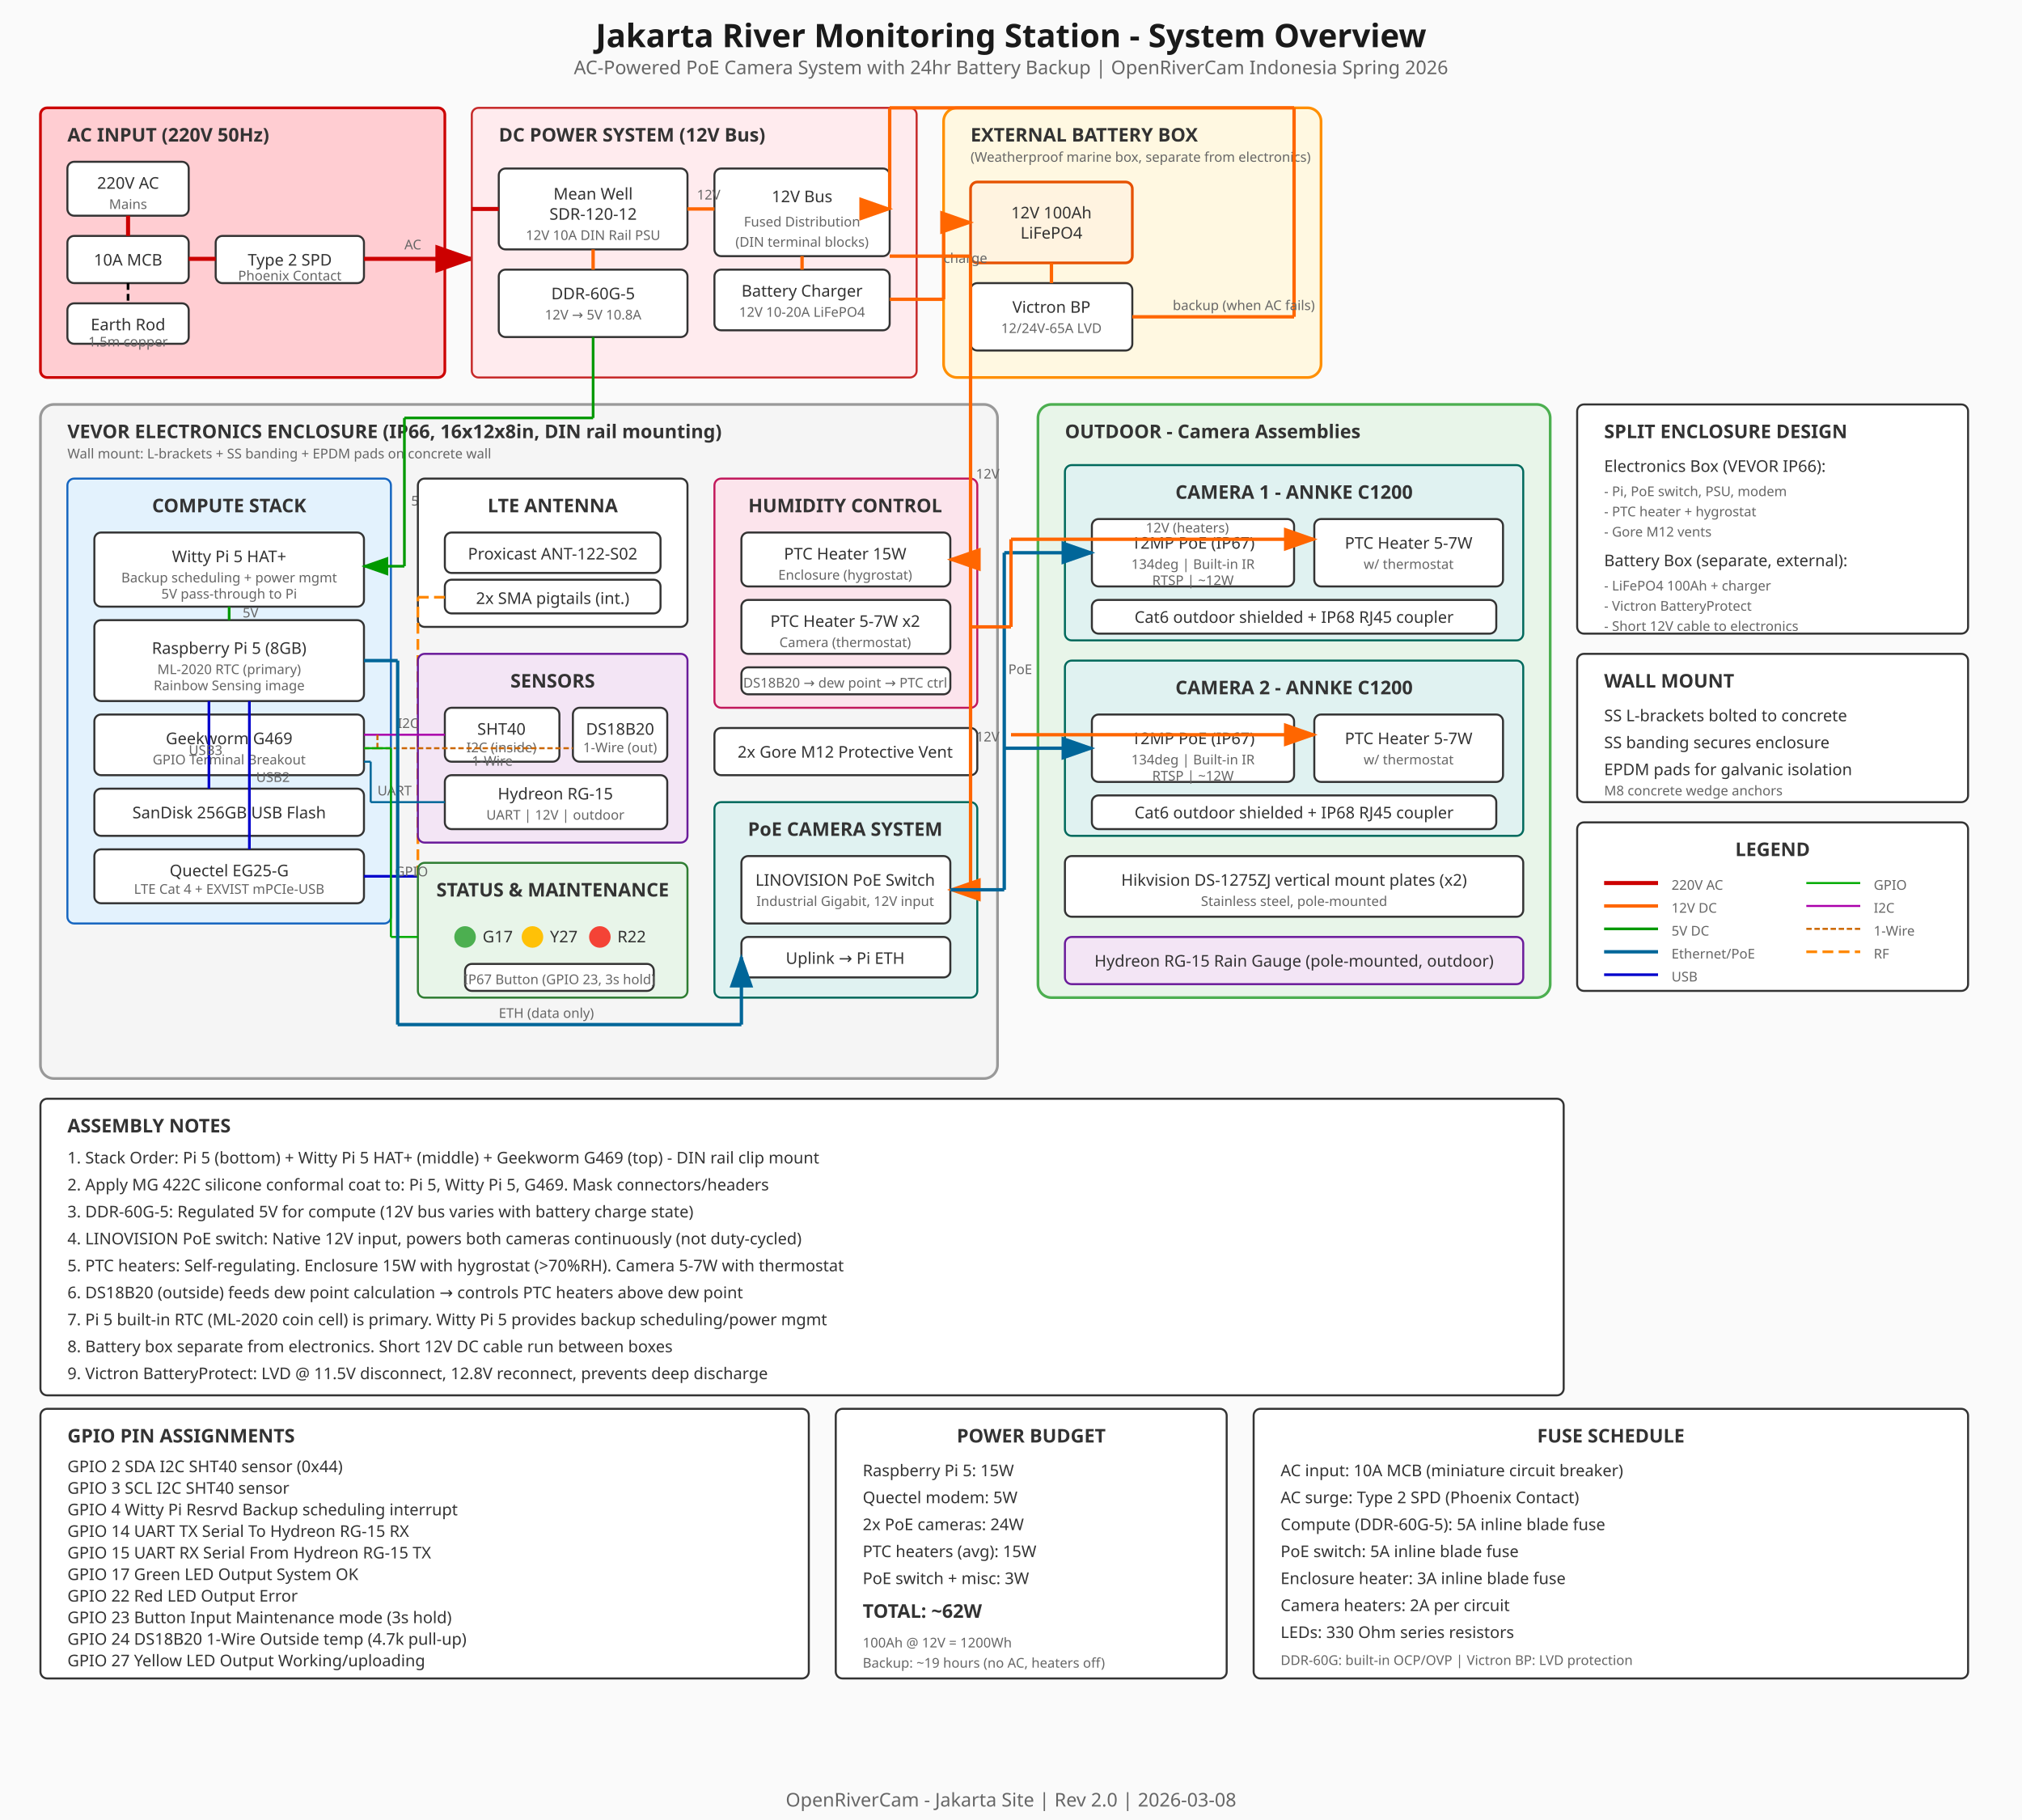
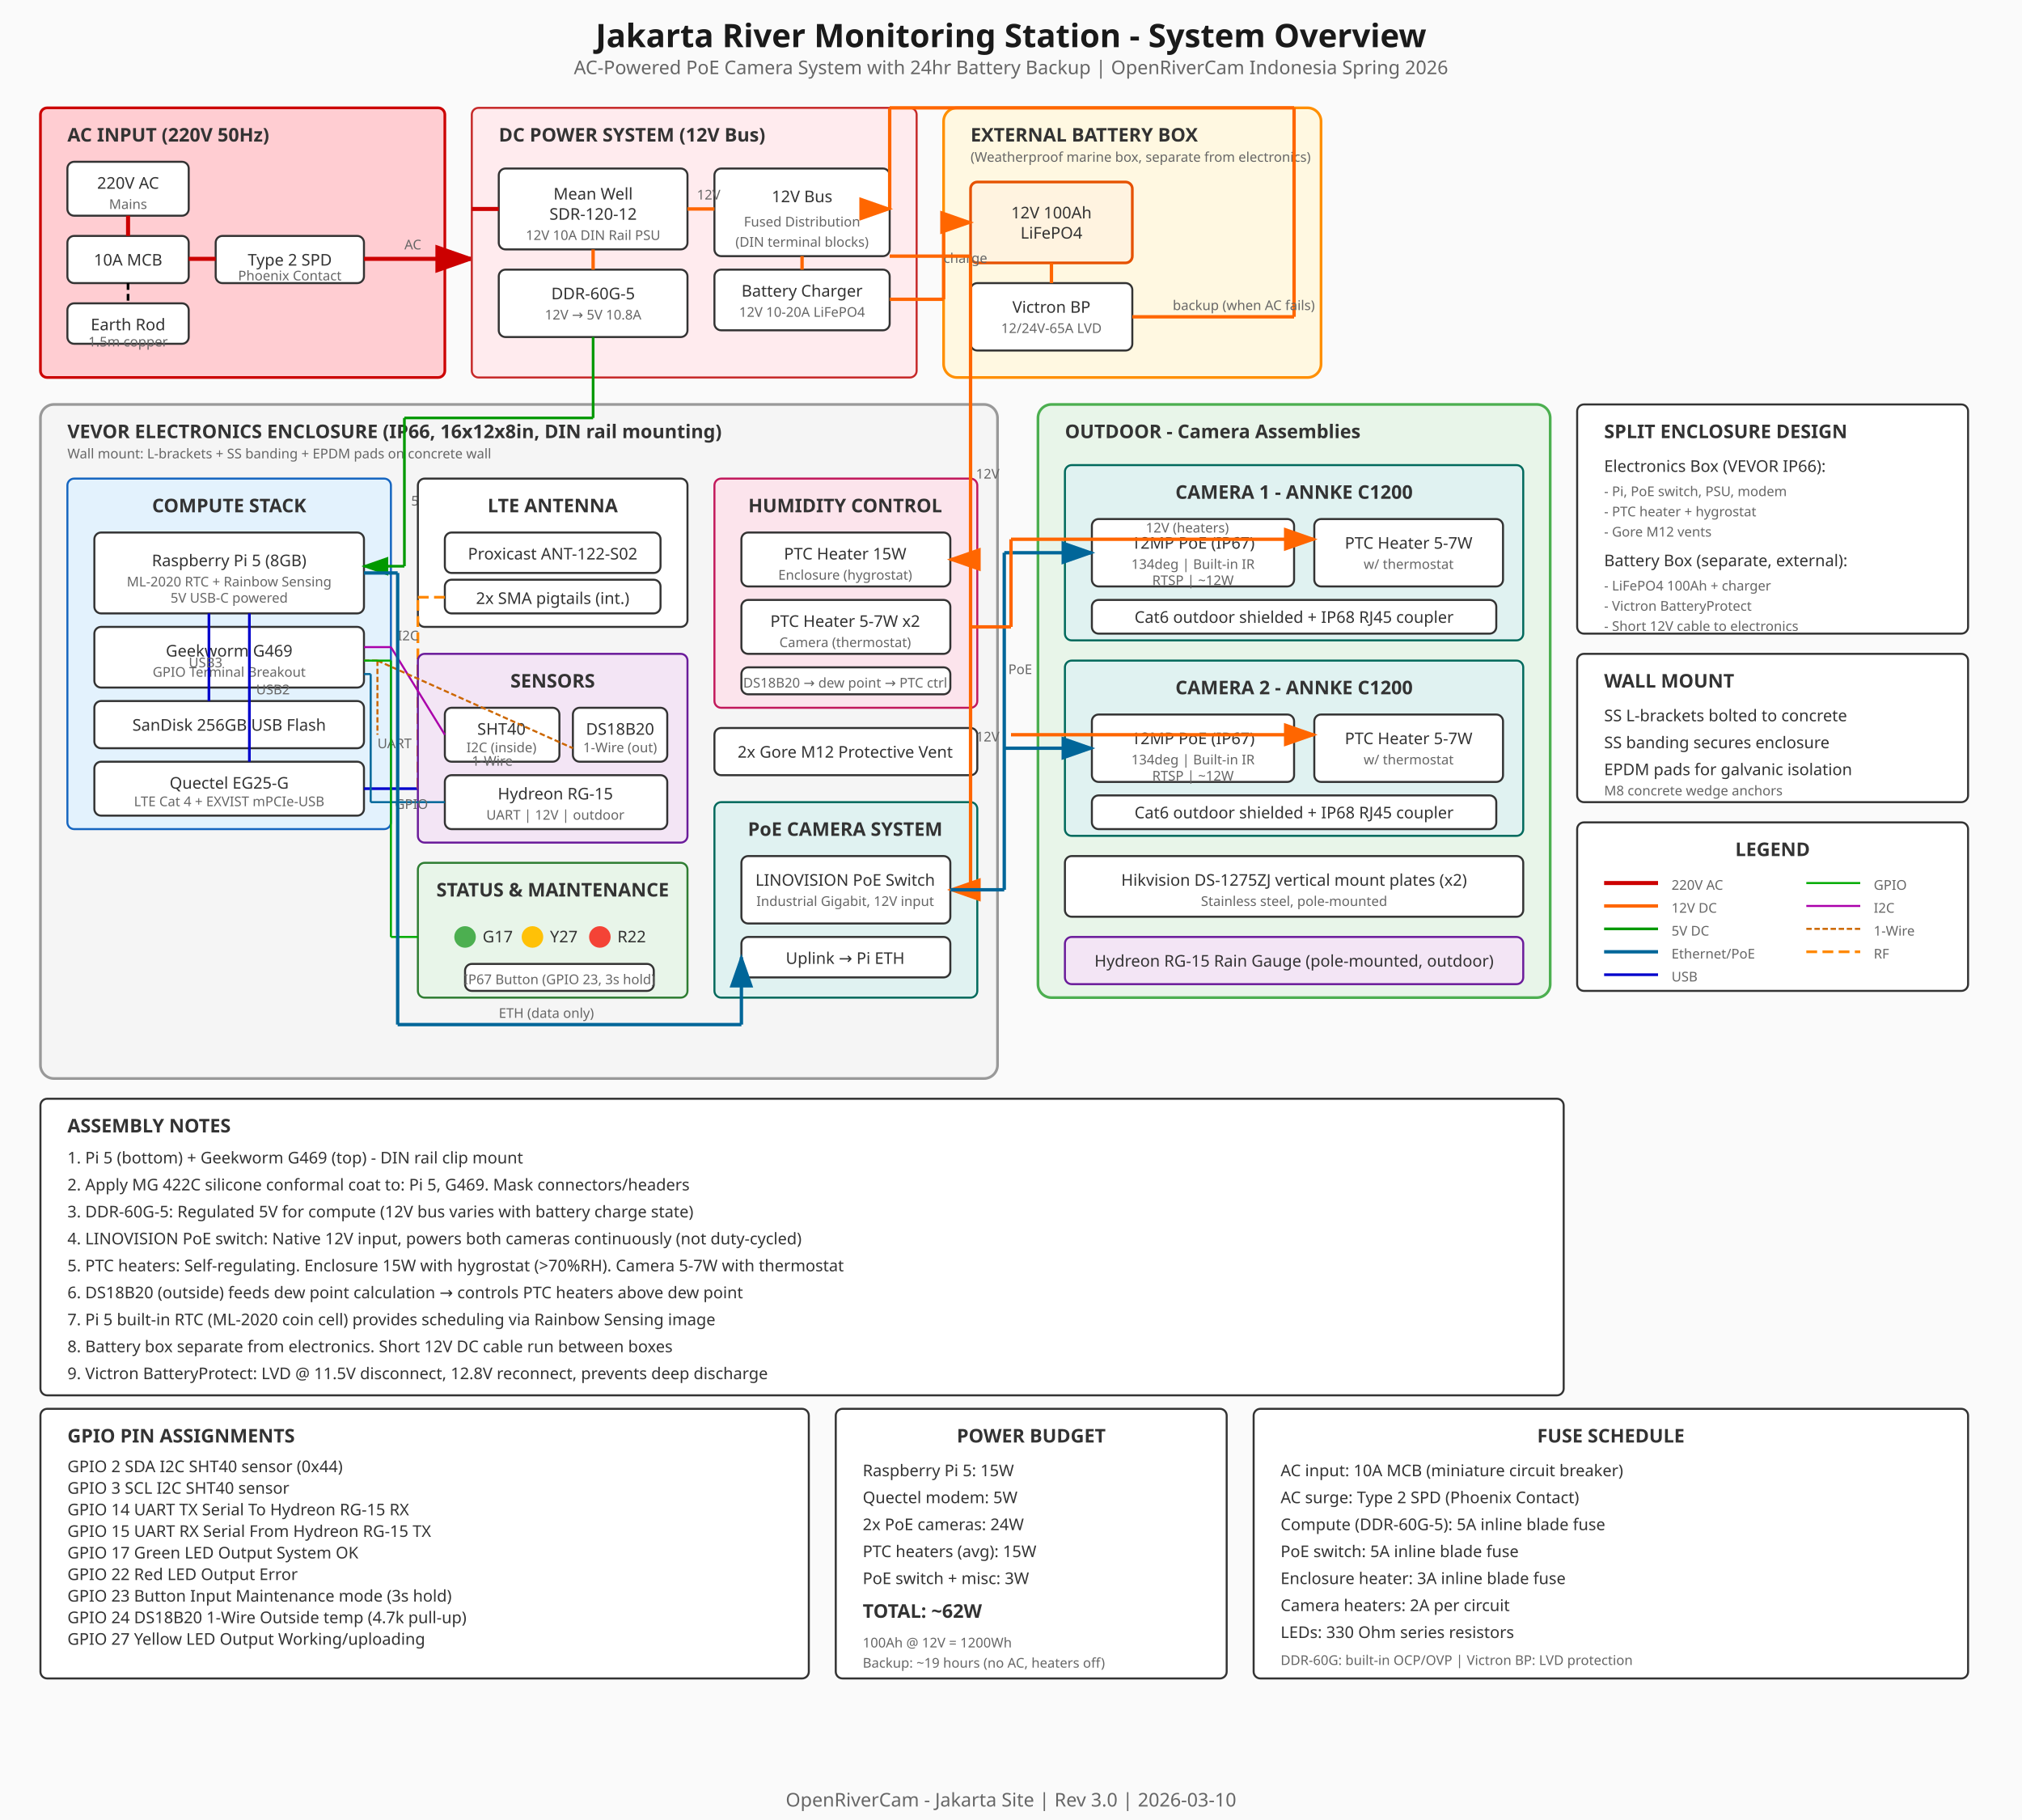
<svg xmlns="http://www.w3.org/2000/svg" viewBox="0 0 1500 1350" width="1500" height="1350">
  <defs>
    <style>
      .title { font: bold 24px sans-serif; fill: #1a1a1a; }
      .subtitle { font: 14px sans-serif; fill: #666; }
      .section-title { font: bold 14px sans-serif; fill: #333; }
      .component { font: 12px sans-serif; fill: #333; }
      .component-detail { font: 10px sans-serif; fill: #666; }
      .wire-ac { stroke: #c00; stroke-width: 3; fill: none; }
      .wire-12v { stroke: #f60; stroke-width: 2.5; fill: none; }
      .wire-5v { stroke: #090; stroke-width: 2; fill: none; }
      .wire-usb { stroke: #00c; stroke-width: 2; fill: none; }
      .wire-gpio { stroke: #0a0; stroke-width: 1.5; fill: none; }
      .wire-i2c { stroke: #a0a; stroke-width: 1.5; fill: none; }
      .wire-1wire { stroke: #c60; stroke-width: 1.5; fill: none; stroke-dasharray: 4,2; }
      .wire-uart { stroke: #069; stroke-width: 1.5; fill: none; }
      .wire-eth { stroke: #069; stroke-width: 2.5; fill: none; }
      .wire-rf { stroke: #f80; stroke-width: 2; fill: none; stroke-dasharray: 8,4; }
      .wire-gnd { stroke: #000; stroke-width: 2; fill: none; stroke-dasharray: 5,3; }
      .enclosure { fill: #f5f5f5; stroke: #999; stroke-width: 2; rx: 10; }
      .enclosure-outdoor { fill: #e8f5e9; stroke: #4caf50; stroke-width: 2; rx: 10; }
      .enclosure-battery { fill: #fff8e1; stroke: #ff8f00; stroke-width: 2; rx: 10; }
      .box { fill: #fff; stroke: #333; stroke-width: 1.5; rx: 5; }
      .box-ac { fill: #ffcdd2; stroke: #c00; stroke-width: 2; rx: 5; }
      .box-power { fill: #ffebee; stroke: #c62828; stroke-width: 1.5; rx: 5; }
      .box-battery { fill: #fff3e0; stroke: #e65100; stroke-width: 2; rx: 5; }
      .box-compute { fill: #e3f2fd; stroke: #1565c0; stroke-width: 1.5; rx: 5; }
      .box-camera { fill: #e0f2f1; stroke: #00695c; stroke-width: 1.5; rx: 5; }
      .box-sensor { fill: #f3e5f5; stroke: #6a1b9a; stroke-width: 1.5; rx: 5; }
      .box-ui { fill: #e8f5e9; stroke: #2e7d32; stroke-width: 1.5; rx: 5; }
      .box-heater { fill: #fce4ec; stroke: #c2185b; stroke-width: 1.5; rx: 5; }
      .connector { fill: #666; }
      .led-green { fill: #4caf50; }
      .led-yellow { fill: #ffc107; }
      .led-red { fill: #f44336; }
      .arrow { fill: #333; }
    </style>
    <marker id="arr" markerWidth="10" markerHeight="7" refX="9" refY="3.5" orient="auto">
      <polygon points="0 0, 10 3.5, 0 7" class="arrow" />
    </marker>
    <marker id="arr-red" markerWidth="10" markerHeight="7" refX="9" refY="3.5" orient="auto">
      <polygon points="0 0, 10 3.5, 0 7" fill="#c00" />
    </marker>
    <marker id="arr-org" markerWidth="10" markerHeight="7" refX="9" refY="3.5" orient="auto">
      <polygon points="0 0, 10 3.5, 0 7" fill="#f60" />
    </marker>
    <marker id="arr-grn" markerWidth="10" markerHeight="7" refX="9" refY="3.5" orient="auto">
      <polygon points="0 0, 10 3.5, 0 7" fill="#090" />
    </marker>
    <marker id="arr-blu" markerWidth="10" markerHeight="7" refX="9" refY="3.5" orient="auto">
      <polygon points="0 0, 10 3.5, 0 7" fill="#00c" />
    </marker>
    <marker id="arr-teal" markerWidth="10" markerHeight="7" refX="9" refY="3.5" orient="auto">
      <polygon points="0 0, 10 3.5, 0 7" fill="#069" />
    </marker>
  </defs>
  <rect width="1500" height="1350" fill="#fafafa" />
  <text x="750" y="35" class="title" text-anchor="middle">Jakarta River Monitoring Station - System Overview</text>
  <text x="750" y="55" class="subtitle" text-anchor="middle">AC-Powered PoE Camera System with 24hr Battery Backup | OpenRiverCam Indonesia Spring 2026</text>
  <rect x="30" y="80" width="300" height="200" class="box-ac" />
  <text x="50" y="105" class="section-title">AC INPUT (220V 50Hz)</text>
  <rect x="50" y="120" width="90" height="40" class="box" />
  <text x="95" y="140" class="component" text-anchor="middle">220V AC</text>
  <text x="95" y="155" class="component-detail" text-anchor="middle">Mains</text>
  <rect x="50" y="175" width="90" height="35" class="box" />
  <text x="95" y="197" class="component" text-anchor="middle">10A MCB</text>
  <rect x="160" y="175" width="110" height="35" class="box" />
  <text x="215" y="197" class="component" text-anchor="middle">Type 2 SPD</text>
  <text x="215" y="208" class="component-detail" text-anchor="middle">Phoenix Contact</text>
  <rect x="50" y="225" width="90" height="30" class="box" />
  <text x="95" y="245" class="component" text-anchor="middle">Earth Rod</text>
  <text x="95" y="257" class="component-detail" text-anchor="middle">1.5m copper</text>
  <line x1="95" y1="160" x2="95" y2="175" class="wire-ac" />
  <line x1="95" y1="210" x2="95" y2="225" class="wire-gnd" />
  <line x1="140" y1="192" x2="160" y2="192" class="wire-ac" />
  <line x1="270" y1="192" x2="350" y2="192" class="wire-ac" marker-end="url(#arr-red)" />
  <text x="300" y="185" class="component-detail" fill="#c00">AC</text>
  <rect x="350" y="80" width="330" height="200" class="box-power" />
  <text x="370" y="105" class="section-title">DC POWER SYSTEM (12V Bus)</text>
  <rect x="370" y="125" width="140" height="60" class="box" />
  <text x="440" y="148" class="component" text-anchor="middle">Mean Well</text>
  <text x="440" y="163" class="component" text-anchor="middle">SDR-120-12</text>
  <text x="440" y="178" class="component-detail" text-anchor="middle">12V 10A DIN Rail PSU</text>
  <rect x="370" y="200" width="140" height="50" class="box" />
  <text x="440" y="222" class="component" text-anchor="middle">DDR-60G-5</text>
  <text x="440" y="237" class="component-detail" text-anchor="middle">12V → 5V 10.8A</text>
  <rect x="530" y="125" width="130" height="65" class="box" />
  <text x="595" y="150" class="component" text-anchor="middle">12V Bus</text>
  <text x="595" y="168" class="component-detail" text-anchor="middle">Fused Distribution</text>
  <text x="595" y="183" class="component-detail" text-anchor="middle">(DIN terminal blocks)</text>
  <rect x="530" y="200" width="130" height="45" class="box" />
  <text x="595" y="220" class="component" text-anchor="middle">Battery Charger</text>
  <text x="595" y="235" class="component-detail" text-anchor="middle">12V 10-20A LiFePO4</text>
  <line x1="350" y1="155" x2="370" y2="155" class="wire-ac" />
  <line x1="510" y1="155" x2="530" y2="155" class="wire-12v" />
  <text x="517" y="148" class="component-detail" fill="#f60">12V</text>
  <line x1="440" y1="185" x2="440" y2="200" class="wire-12v" />
  <line x1="595" y1="190" x2="595" y2="200" class="wire-12v" />
  <rect x="700" y="80" width="280" height="200" class="enclosure-battery" />
  <text x="720" y="105" class="section-title">EXTERNAL BATTERY BOX</text>
  <text x="720" y="120" class="component-detail">(Weatherproof marine box, separate from electronics)</text>
  <rect x="720" y="135" width="120" height="60" class="box-battery" />
  <text x="780" y="162" class="component" text-anchor="middle">12V 100Ah</text>
  <text x="780" y="177" class="component" text-anchor="middle">LiFePO4</text>
  <rect x="720" y="210" width="120" height="50" class="box" />
  <text x="780" y="232" class="component" text-anchor="middle">Victron BP</text>
  <text x="780" y="247" class="component-detail" text-anchor="middle">12/24V-65A LVD</text>
  <line x1="660" y1="222" x2="700" y2="222" class="wire-12v" />
  <line x1="700" y1="222" x2="700" y2="165" class="wire-12v" />
  <line x1="700" y1="165" x2="720" y2="165" class="wire-12v" marker-end="url(#arr-org)" />
  <text x="700" y="195" class="component-detail" fill="#f60">charge</text>
  <line x1="780" y1="195" x2="780" y2="210" class="wire-12v" />
  <line x1="840" y1="235" x2="960" y2="235" class="wire-12v" />
  <line x1="960" y1="235" x2="960" y2="80" class="wire-12v" />
  <line x1="960" y1="80" x2="660" y2="80" class="wire-12v" />
  <line x1="660" y1="80" x2="660" y2="155" class="wire-12v" />
  <line x1="660" y1="155" x2="660" y2="155" class="wire-12v" marker-end="url(#arr-org)" />
  <text x="870" y="230" class="component-detail" fill="#f60">backup (when AC fails)</text>
  <rect x="30" y="300" width="710" height="500" class="enclosure" />
  <text x="50" y="325" class="section-title">VEVOR ELECTRONICS ENCLOSURE (IP66, 16x12x8in, DIN rail mounting)</text>
  <text x="50" y="340" class="component-detail">Wall mount: L-brackets + SS banding + EPDM pads on concrete wall</text>
-   <rect x="50" y="355" width="240" height="330" class="box-compute" />
+   <rect x="50" y="355" width="240" height="260" class="box-compute" />
  <text x="170" y="380" class="section-title" text-anchor="middle">COMPUTE STACK</text>
-   <rect x="70" y="395" width="200" height="55" class="box" />
-   <text x="170" y="417" class="component" text-anchor="middle">Witty Pi 5 HAT+</text>
-   <text x="170" y="432" class="component-detail" text-anchor="middle">Backup scheduling + power mgmt</text>
-   <text x="170" y="444" class="component-detail" text-anchor="middle">5V pass-through to Pi</text>
-   <rect x="70" y="460" width="200" height="60" class="box" />
-   <text x="170" y="485" class="component" text-anchor="middle">Raspberry Pi 5 (8GB)</text>
-   <text x="170" y="500" class="component-detail" text-anchor="middle">ML-2020 RTC (primary)</text>
-   <text x="170" y="512" class="component-detail" text-anchor="middle">Rainbow Sensing image</text>
-   <rect x="70" y="530" width="200" height="45" class="box" />
-   <text x="170" y="552" class="component" text-anchor="middle">Geekworm G469</text>
-   <text x="170" y="567" class="component-detail" text-anchor="middle">GPIO Terminal Breakout</text>
-   <rect x="70" y="585" width="200" height="35" class="box" />
-   <text x="170" y="607" class="component" text-anchor="middle">SanDisk 256GB USB Flash</text>
-   <rect x="70" y="630" width="200" height="40" class="box" />
-   <text x="170" y="650" class="component" text-anchor="middle">Quectel EG25-G</text>
-   <text x="170" y="663" class="component-detail" text-anchor="middle">LTE Cat 4 + EXVIST mPCIe-USB</text>
+   <rect x="70" y="395" width="200" height="60" class="box" />
+   <text x="170" y="420" class="component" text-anchor="middle">Raspberry Pi 5 (8GB)</text>
+   <text x="170" y="435" class="component-detail" text-anchor="middle">ML-2020 RTC + Rainbow Sensing</text>
+   <text x="170" y="447" class="component-detail" text-anchor="middle">5V USB-C powered</text>
+   <rect x="70" y="465" width="200" height="45" class="box" />
+   <text x="170" y="487" class="component" text-anchor="middle">Geekworm G469</text>
+   <text x="170" y="502" class="component-detail" text-anchor="middle">GPIO Terminal Breakout</text>
+   <rect x="70" y="520" width="200" height="35" class="box" />
+   <text x="170" y="542" class="component" text-anchor="middle">SanDisk 256GB USB Flash</text>
+   <rect x="70" y="565" width="200" height="40" class="box" />
+   <text x="170" y="585" class="component" text-anchor="middle">Quectel EG25-G</text>
+   <text x="170" y="598" class="component-detail" text-anchor="middle">LTE Cat 4 + EXVIST mPCIe-USB</text>
  <line x1="440" y1="250" x2="440" y2="310" class="wire-5v" />
  <line x1="440" y1="310" x2="300" y2="310" class="wire-5v" />
  <line x1="300" y1="310" x2="300" y2="420" class="wire-5v" />
  <line x1="300" y1="420" x2="270" y2="420" class="wire-5v" marker-end="url(#arr-grn)" />
  <text x="305" y="375" class="component-detail" fill="#090">5V</text>
-   <line x1="170" y1="450" x2="170" y2="460" class="wire-5v" />
-   <text x="180" y="458" class="component-detail" fill="#090">5V</text>
-   <line x1="155" y1="520" x2="155" y2="585" class="wire-usb" />
-   <text x="140" y="560" class="component-detail" fill="#00c">USB3</text>
-   <line x1="185" y1="520" x2="185" y2="630" class="wire-usb" />
-   <text x="190" y="580" class="component-detail" fill="#00c">USB2</text>
+   <line x1="155" y1="455" x2="155" y2="520" class="wire-usb" />
+   <text x="140" y="495" class="component-detail" fill="#00c">USB3</text>
+   <line x1="185" y1="455" x2="185" y2="565" class="wire-usb" />
+   <text x="190" y="515" class="component-detail" fill="#00c">USB2</text>
  <rect x="310" y="355" width="200" height="110" class="box" />
  <text x="410" y="380" class="section-title" text-anchor="middle">LTE ANTENNA</text>
  <rect x="330" y="395" width="160" height="30" class="box" />
  <text x="410" y="415" class="component" text-anchor="middle">Proxicast ANT-122-S02</text>
  <rect x="330" y="430" width="160" height="25" class="box" />
  <text x="410" y="448" class="component" text-anchor="middle">2x SMA pigtails (int.)</text>
-   <line x1="270" y1="650" x2="310" y2="650" class="wire-usb" />
-   <line x1="310" y1="650" x2="310" y2="443" class="wire-rf" />
+   <line x1="270" y1="585" x2="310" y2="585" class="wire-usb" />
+   <line x1="310" y1="585" x2="310" y2="443" class="wire-rf" />
  <line x1="310" y1="443" x2="330" y2="443" class="wire-rf" />
-   <text x="313" y="550" class="component-detail" fill="#f80">RF</text>
+   <text x="313" y="520" class="component-detail" fill="#f80">RF</text>
  <rect x="310" y="485" width="200" height="140" class="box-sensor" />
  <text x="410" y="510" class="section-title" text-anchor="middle">SENSORS</text>
  <rect x="330" y="525" width="85" height="40" class="box" />
  <text x="372" y="545" class="component" text-anchor="middle">SHT40</text>
  <text x="372" y="558" class="component-detail" text-anchor="middle">I2C (inside)</text>
  <rect x="425" y="525" width="70" height="40" class="box" />
  <text x="460" y="545" class="component" text-anchor="middle">DS18B20</text>
  <text x="460" y="558" class="component-detail" text-anchor="middle">1-Wire (out)</text>
  <rect x="330" y="575" width="165" height="40" class="box" />
  <text x="412" y="593" class="component" text-anchor="middle">Hydreon RG-15</text>
  <text x="412" y="608" class="component-detail" text-anchor="middle">UART | 12V | outdoor</text>
-   <line x1="270" y1="545" x2="290" y2="545" class="wire-i2c" />
-   <line x1="290" y1="545" x2="330" y2="545" class="wire-i2c" />
-   <text x="295" y="540" class="component-detail" fill="#a0a">I2C</text>
-   <line x1="270" y1="555" x2="280" y2="555" class="wire-1wire" />
-   <line x1="280" y1="555" x2="280" y2="545" class="wire-1wire" />
+   <line x1="270" y1="480" x2="290" y2="480" class="wire-i2c" />
+   <line x1="290" y1="480" x2="330" y2="545" class="wire-i2c" />
+   <text x="295" y="475" class="component-detail" fill="#a0a">I2C</text>
+   <line x1="270" y1="490" x2="280" y2="490" class="wire-1wire" />
+   <line x1="280" y1="490" x2="280" y2="545" class="wire-1wire" />
  <line x1="280" y1="545" x2="280" y2="545" class="wire-1wire" />
-   <line x1="280" y1="555" x2="425" y2="555" class="wire-1wire" />
+   <line x1="280" y1="490" x2="425" y2="555" class="wire-1wire" />
  <text x="350" y="568" class="component-detail" fill="#c60">1-Wire</text>
-   <line x1="270" y1="565" x2="275" y2="565" class="wire-uart" />
-   <line x1="275" y1="565" x2="275" y2="595" class="wire-uart" />
+   <line x1="270" y1="500" x2="275" y2="500" class="wire-uart" />
+   <line x1="275" y1="500" x2="275" y2="595" class="wire-uart" />
  <line x1="275" y1="595" x2="330" y2="595" class="wire-uart" />
-   <text x="280" y="590" class="component-detail" fill="#069">UART</text>
+   <text x="280" y="555" class="component-detail" fill="#069">UART</text>
  <rect x="310" y="640" width="200" height="100" class="box-ui" />
  <text x="410" y="665" class="section-title" text-anchor="middle">STATUS &amp; MAINTENANCE</text>
  <circle cx="345" cy="695" r="8" class="led-green" />
  <text x="358" y="699" class="component">G17</text>
  <circle cx="395" cy="695" r="8" class="led-yellow" />
  <text x="408" y="699" class="component">Y27</text>
  <circle cx="445" cy="695" r="8" class="led-red" />
  <text x="458" y="699" class="component">R22</text>
  <rect x="345" y="715" width="140" height="20" class="box" />
  <text x="415" y="730" class="component-detail" text-anchor="middle">IP67 Button (GPIO 23, 3s hold)</text>
-   <line x1="270" y1="555" x2="290" y2="555" class="wire-gpio" />
-   <line x1="290" y1="555" x2="290" y2="695" class="wire-gpio" />
+   <line x1="270" y1="490" x2="290" y2="490" class="wire-gpio" />
+   <line x1="290" y1="490" x2="290" y2="695" class="wire-gpio" />
  <line x1="290" y1="695" x2="310" y2="695" class="wire-gpio" />
-   <text x="293" y="650" class="component-detail" fill="#0a0">GPIO</text>
+   <text x="293" y="600" class="component-detail" fill="#0a0">GPIO</text>
  <rect x="530" y="355" width="195" height="170" class="box-heater" />
  <text x="627" y="380" class="section-title" text-anchor="middle">HUMIDITY CONTROL</text>
  <rect x="550" y="395" width="155" height="40" class="box" />
  <text x="627" y="415" class="component" text-anchor="middle">PTC Heater 15W</text>
  <text x="627" y="430" class="component-detail" text-anchor="middle">Enclosure (hygrostat)</text>
  <rect x="550" y="445" width="155" height="40" class="box" />
  <text x="627" y="465" class="component" text-anchor="middle">PTC Heater 5-7W x2</text>
  <text x="627" y="480" class="component-detail" text-anchor="middle">Camera (thermostat)</text>
  <rect x="550" y="495" width="155" height="20" class="box" />
  <text x="627" y="510" class="component-detail" text-anchor="middle">DS18B20 → dew point → PTC ctrl</text>
  <line x1="660" y1="190" x2="720" y2="190" class="wire-12v" />
  <line x1="720" y1="190" x2="720" y2="300" class="wire-12v" />
  <line x1="720" y1="300" x2="720" y2="415" class="wire-12v" />
  <line x1="720" y1="415" x2="705" y2="415" class="wire-12v" marker-end="url(#arr-org)" />
  <text x="724" y="355" class="component-detail" fill="#f60">12V</text>
  <rect x="530" y="540" width="195" height="35" class="box" />
  <text x="627" y="562" class="component" text-anchor="middle">2x Gore M12 Protective Vent</text>
  <rect x="530" y="595" width="195" height="145" class="box-camera" />
  <text x="627" y="620" class="section-title" text-anchor="middle">PoE CAMERA SYSTEM</text>
  <rect x="550" y="635" width="155" height="50" class="box" />
  <text x="627" y="657" class="component" text-anchor="middle">LINOVISION PoE Switch</text>
  <text x="627" y="672" class="component-detail" text-anchor="middle">Industrial Gigabit, 12V input</text>
  <rect x="550" y="695" width="155" height="30" class="box" />
  <text x="627" y="715" class="component" text-anchor="middle">Uplink → Pi ETH</text>
  <line x1="720" y1="415" x2="720" y2="660" class="wire-12v" />
  <line x1="720" y1="660" x2="705" y2="660" class="wire-12v" marker-end="url(#arr-org)" />
  <text x="724" y="550" class="component-detail" fill="#f60">12V</text>
-   <line x1="270" y1="490" x2="295" y2="490" class="wire-eth" />
-   <line x1="295" y1="490" x2="295" y2="760" class="wire-eth" />
+   <line x1="270" y1="425" x2="295" y2="425" class="wire-eth" />
+   <line x1="295" y1="425" x2="295" y2="760" class="wire-eth" />
  <line x1="295" y1="760" x2="550" y2="760" class="wire-eth" />
  <line x1="550" y1="760" x2="550" y2="725" class="wire-eth" />
  <line x1="550" y1="725" x2="550" y2="710" class="wire-eth" marker-end="url(#arr-teal)" />
  <text x="370" y="755" class="component-detail" fill="#069">ETH (data only)</text>
  <rect x="770" y="300" width="380" height="440" class="enclosure-outdoor" />
  <text x="790" y="325" class="section-title">OUTDOOR - Camera Assemblies</text>
  <rect x="790" y="345" width="340" height="130" class="box-camera" />
  <text x="960" y="370" class="section-title" text-anchor="middle">CAMERA 1 - ANNKE C1200</text>
  <rect x="810" y="385" width="150" height="50" class="box" />
  <text x="885" y="407" class="component" text-anchor="middle">12MP PoE (IP67)</text>
  <text x="885" y="422" class="component-detail" text-anchor="middle">134deg | Built-in IR</text>
  <text x="885" y="434" class="component-detail" text-anchor="middle">RTSP | ~12W</text>
  <rect x="975" y="385" width="140" height="50" class="box" />
  <text x="1045" y="407" class="component" text-anchor="middle">PTC Heater 5-7W</text>
  <text x="1045" y="422" class="component-detail" text-anchor="middle">w/ thermostat</text>
  <rect x="810" y="445" width="300" height="25" class="box" />
  <text x="960" y="462" class="component" text-anchor="middle">Cat6 outdoor shielded + IP68 RJ45 coupler</text>
  <rect x="790" y="490" width="340" height="130" class="box-camera" />
  <text x="960" y="515" class="section-title" text-anchor="middle">CAMERA 2 - ANNKE C1200</text>
  <rect x="810" y="530" width="150" height="50" class="box" />
  <text x="885" y="552" class="component" text-anchor="middle">12MP PoE (IP67)</text>
  <text x="885" y="567" class="component-detail" text-anchor="middle">134deg | Built-in IR</text>
  <text x="885" y="579" class="component-detail" text-anchor="middle">RTSP | ~12W</text>
  <rect x="975" y="530" width="140" height="50" class="box" />
  <text x="1045" y="552" class="component" text-anchor="middle">PTC Heater 5-7W</text>
  <text x="1045" y="567" class="component-detail" text-anchor="middle">w/ thermostat</text>
  <rect x="810" y="590" width="300" height="25" class="box" />
  <text x="960" y="607" class="component" text-anchor="middle">Cat6 outdoor shielded + IP68 RJ45 coupler</text>
  <rect x="790" y="635" width="340" height="45" class="box" />
  <text x="960" y="657" class="component" text-anchor="middle">Hikvision DS-1275ZJ vertical mount plates (x2)</text>
  <text x="960" y="672" class="component-detail" text-anchor="middle">Stainless steel, pole-mounted</text>
  <rect x="790" y="695" width="340" height="35" class="box-sensor" />
  <text x="960" y="717" class="component" text-anchor="middle">Hydreon RG-15 Rain Gauge (pole-mounted, outdoor)</text>
  <line x1="705" y1="660" x2="745" y2="660" class="wire-eth" />
  <line x1="745" y1="660" x2="745" y2="410" class="wire-eth" />
  <line x1="745" y1="410" x2="810" y2="410" class="wire-eth" marker-end="url(#arr-teal)" />
  <text x="748" y="500" class="component-detail" fill="#069">PoE</text>
  <line x1="745" y1="555" x2="810" y2="555" class="wire-eth" marker-end="url(#arr-teal)" />
  <line x1="720" y1="465" x2="750" y2="465" class="wire-12v" />
  <line x1="750" y1="465" x2="750" y2="400" class="wire-12v" />
  <line x1="750" y1="400" x2="975" y2="400" class="wire-12v" marker-end="url(#arr-org)" />
  <line x1="750" y1="545" x2="975" y2="545" class="wire-12v" marker-end="url(#arr-org)" />
  <text x="850" y="395" class="component-detail" fill="#f60">12V (heaters)</text>
  <rect x="1170" y="300" width="290" height="170" class="box" fill="#fffde7" />
  <text x="1190" y="325" class="section-title">SPLIT ENCLOSURE DESIGN</text>
  <text x="1190" y="350" class="component">Electronics Box (VEVOR IP66):</text>
  <text x="1190" y="368" class="component-detail">- Pi, PoE switch, PSU, modem</text>
  <text x="1190" y="383" class="component-detail">- PTC heater + hygrostat</text>
  <text x="1190" y="398" class="component-detail">- Gore M12 vents</text>
  <text x="1190" y="420" class="component">Battery Box (separate, external):</text>
  <text x="1190" y="438" class="component-detail">- LiFePO4 100Ah + charger</text>
  <text x="1190" y="453" class="component-detail">- Victron BatteryProtect</text>
  <text x="1190" y="468" class="component-detail">- Short 12V cable to electronics</text>
  <rect x="1170" y="485" width="290" height="110" class="box" fill="#fffde7" />
  <text x="1190" y="510" class="section-title">WALL MOUNT</text>
  <text x="1190" y="535" class="component">SS L-brackets bolted to concrete</text>
  <text x="1190" y="555" class="component">SS banding secures enclosure</text>
  <text x="1190" y="575" class="component">EPDM pads for galvanic isolation</text>
  <text x="1190" y="590" class="component-detail">M8 concrete wedge anchors</text>
  <rect x="1170" y="610" width="290" height="125" class="box" fill="#fff" />
  <text x="1315" y="635" class="section-title" text-anchor="middle">LEGEND</text>
  <line x1="1190" y1="655" x2="1230" y2="655" class="wire-ac" />
  <text x="1240" y="660" class="component-detail">220V AC</text>
  <line x1="1190" y1="672" x2="1230" y2="672" class="wire-12v" />
  <text x="1240" y="677" class="component-detail">12V DC</text>
  <line x1="1190" y1="689" x2="1230" y2="689" class="wire-5v" />
  <text x="1240" y="694" class="component-detail">5V DC</text>
  <line x1="1190" y1="706" x2="1230" y2="706" class="wire-eth" />
  <text x="1240" y="711" class="component-detail">Ethernet/PoE</text>
  <line x1="1190" y1="723" x2="1230" y2="723" class="wire-usb" />
  <text x="1240" y="728" class="component-detail">USB</text>
  <line x1="1340" y1="655" x2="1380" y2="655" class="wire-gpio" />
  <text x="1390" y="660" class="component-detail">GPIO</text>
  <line x1="1340" y1="672" x2="1380" y2="672" class="wire-i2c" />
  <text x="1390" y="677" class="component-detail">I2C</text>
  <line x1="1340" y1="689" x2="1380" y2="689" class="wire-1wire" />
  <text x="1390" y="694" class="component-detail">1-Wire</text>
  <line x1="1340" y1="706" x2="1380" y2="706" class="wire-rf" />
  <text x="1390" y="711" class="component-detail">RF</text>
  <rect x="30" y="815" width="1130" height="220" class="box" fill="#fffde7" />
  <text x="50" y="840" class="section-title">ASSEMBLY NOTES</text>
-   <text x="50" y="863" class="component">1. Stack Order: Pi 5 (bottom) + Witty Pi 5 HAT+ (middle) + Geekworm G469 (top) - DIN rail clip mount</text>
-   <text x="50" y="883" class="component">2. Apply MG 422C silicone conformal coat to: Pi 5, Witty Pi 5, G469. Mask connectors/headers</text>
+   <text x="50" y="863" class="component">1. Pi 5 (bottom) + Geekworm G469 (top) - DIN rail clip mount</text>
+   <text x="50" y="883" class="component">2. Apply MG 422C silicone conformal coat to: Pi 5, G469. Mask connectors/headers</text>
  <text x="50" y="903" class="component">3. DDR-60G-5: Regulated 5V for compute (12V bus varies with battery charge state)</text>
  <text x="50" y="923" class="component">4. LINOVISION PoE switch: Native 12V input, powers both cameras continuously (not duty-cycled)</text>
  <text x="50" y="943" class="component">5. PTC heaters: Self-regulating. Enclosure 15W with hygrostat (&gt;70%RH). Camera 5-7W with thermostat</text>
  <text x="50" y="963" class="component">6. DS18B20 (outside) feeds dew point calculation → controls PTC heaters above dew point</text>
-   <text x="50" y="983" class="component">7. Pi 5 built-in RTC (ML-2020 coin cell) is primary. Witty Pi 5 provides backup scheduling/power mgmt</text>
+   <text x="50" y="983" class="component">7. Pi 5 built-in RTC (ML-2020 coin cell) provides scheduling via Rainbow Sensing image</text>
  <text x="50" y="1003" class="component">8. Battery box separate from electronics. Short 12V DC cable run between boxes</text>
  <text x="50" y="1023" class="component">9. Victron BatteryProtect: LVD @ 11.5V disconnect, 12.8V reconnect, prevents deep discharge</text>
  <rect x="30" y="1045" width="570" height="200" class="box" fill="#fff" />
  <text x="50" y="1070" class="section-title">GPIO PIN ASSIGNMENTS</text>
  <text x="50" y="1092" class="component" font-family="monospace">GPIO  2  SDA        I2C      SHT40 sensor (0x44)</text>
  <text x="50" y="1108" class="component" font-family="monospace">GPIO  3  SCL        I2C      SHT40 sensor</text>
-   <text x="50" y="1124" class="component" font-family="monospace">GPIO  4  Witty Pi   Resrvd   Backup scheduling interrupt</text>
-   <text x="50" y="1140" class="component" font-family="monospace">GPIO 14  UART TX    Serial   To Hydreon RG-15 RX</text>
-   <text x="50" y="1156" class="component" font-family="monospace">GPIO 15  UART RX    Serial   From Hydreon RG-15 TX</text>
-   <text x="50" y="1172" class="component" font-family="monospace">GPIO 17  Green LED  Output   System OK</text>
-   <text x="50" y="1188" class="component" font-family="monospace">GPIO 22  Red LED    Output   Error</text>
-   <text x="50" y="1204" class="component" font-family="monospace">GPIO 23  Button     Input    Maintenance mode (3s hold)</text>
-   <text x="50" y="1220" class="component" font-family="monospace">GPIO 24  DS18B20    1-Wire   Outside temp (4.7k pull-up)</text>
-   <text x="50" y="1236" class="component" font-family="monospace">GPIO 27  Yellow LED Output   Working/uploading</text>
+   <text x="50" y="1124" class="component" font-family="monospace">GPIO 14  UART TX    Serial   To Hydreon RG-15 RX</text>
+   <text x="50" y="1140" class="component" font-family="monospace">GPIO 15  UART RX    Serial   From Hydreon RG-15 TX</text>
+   <text x="50" y="1156" class="component" font-family="monospace">GPIO 17  Green LED  Output   System OK</text>
+   <text x="50" y="1172" class="component" font-family="monospace">GPIO 22  Red LED    Output   Error</text>
+   <text x="50" y="1188" class="component" font-family="monospace">GPIO 23  Button     Input    Maintenance mode (3s hold)</text>
+   <text x="50" y="1204" class="component" font-family="monospace">GPIO 24  DS18B20    1-Wire   Outside temp (4.7k pull-up)</text>
+   <text x="50" y="1220" class="component" font-family="monospace">GPIO 27  Yellow LED Output   Working/uploading</text>
  <rect x="620" y="1045" width="290" height="200" class="box" fill="#fffde7" />
  <text x="765" y="1070" class="section-title" text-anchor="middle">POWER BUDGET</text>
  <text x="640" y="1095" class="component">Raspberry Pi 5: 15W</text>
  <text x="640" y="1115" class="component">Quectel modem: 5W</text>
  <text x="640" y="1135" class="component">2x PoE cameras: 24W</text>
  <text x="640" y="1155" class="component">PTC heaters (avg): 15W</text>
  <text x="640" y="1175" class="component">PoE switch + misc: 3W</text>
  <text x="640" y="1200" class="section-title">TOTAL: ~62W</text>
  <text x="640" y="1222" class="component-detail">100Ah @ 12V = 1200Wh</text>
  <text x="640" y="1237" class="component-detail">Backup: ~19 hours (no AC, heaters off)</text>
  <rect x="930" y="1045" width="530" height="200" class="box" fill="#fff" />
  <text x="1195" y="1070" class="section-title" text-anchor="middle">FUSE SCHEDULE</text>
  <text x="950" y="1095" class="component">AC input: 10A MCB (miniature circuit breaker)</text>
  <text x="950" y="1115" class="component">AC surge: Type 2 SPD (Phoenix Contact)</text>
  <text x="950" y="1135" class="component">Compute (DDR-60G-5): 5A inline blade fuse</text>
  <text x="950" y="1155" class="component">PoE switch: 5A inline blade fuse</text>
  <text x="950" y="1175" class="component">Enclosure heater: 3A inline blade fuse</text>
  <text x="950" y="1195" class="component">Camera heaters: 2A per circuit</text>
  <text x="950" y="1215" class="component">LEDs: 330 Ohm series resistors</text>
  <text x="950" y="1235" class="component-detail">DDR-60G: built-in OCP/OVP | Victron BP: LVD protection</text>
-   <text x="750" y="1340" class="subtitle" text-anchor="middle">OpenRiverCam - Jakarta Site | Rev 2.0 | 2026-03-08</text>
+   <text x="750" y="1340" class="subtitle" text-anchor="middle">OpenRiverCam - Jakarta Site | Rev 3.0 | 2026-03-10</text>
</svg>
